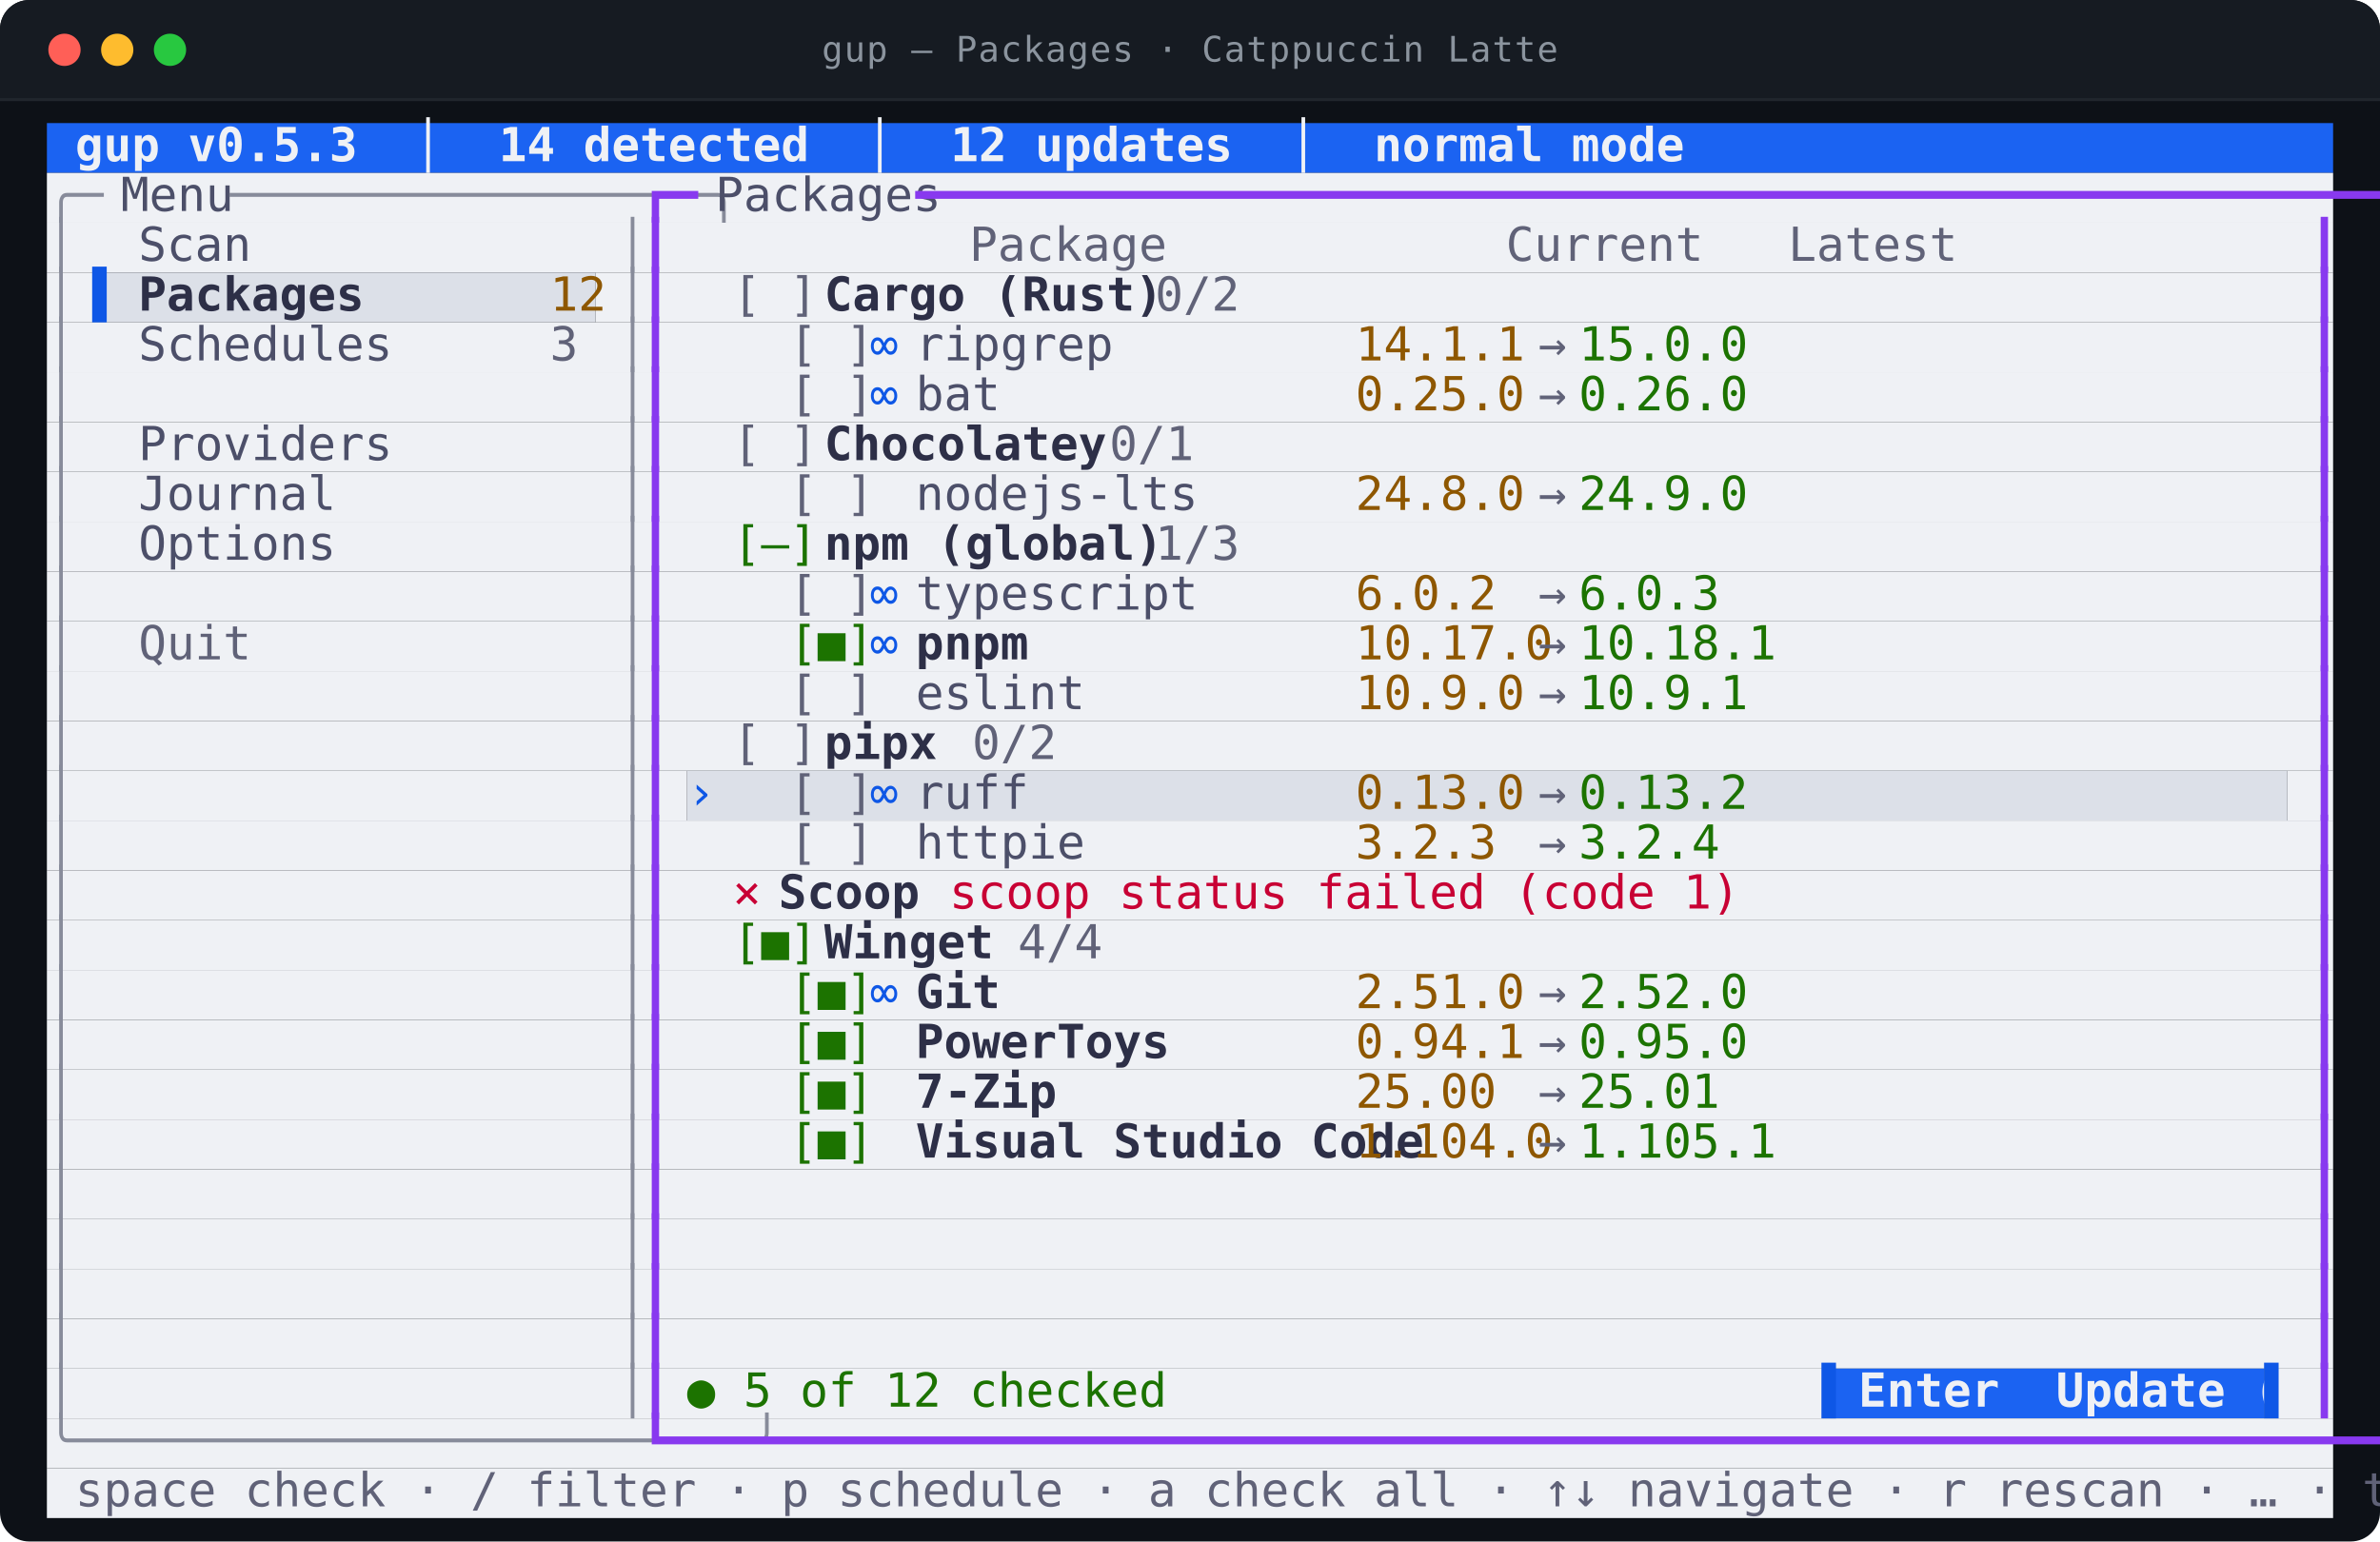
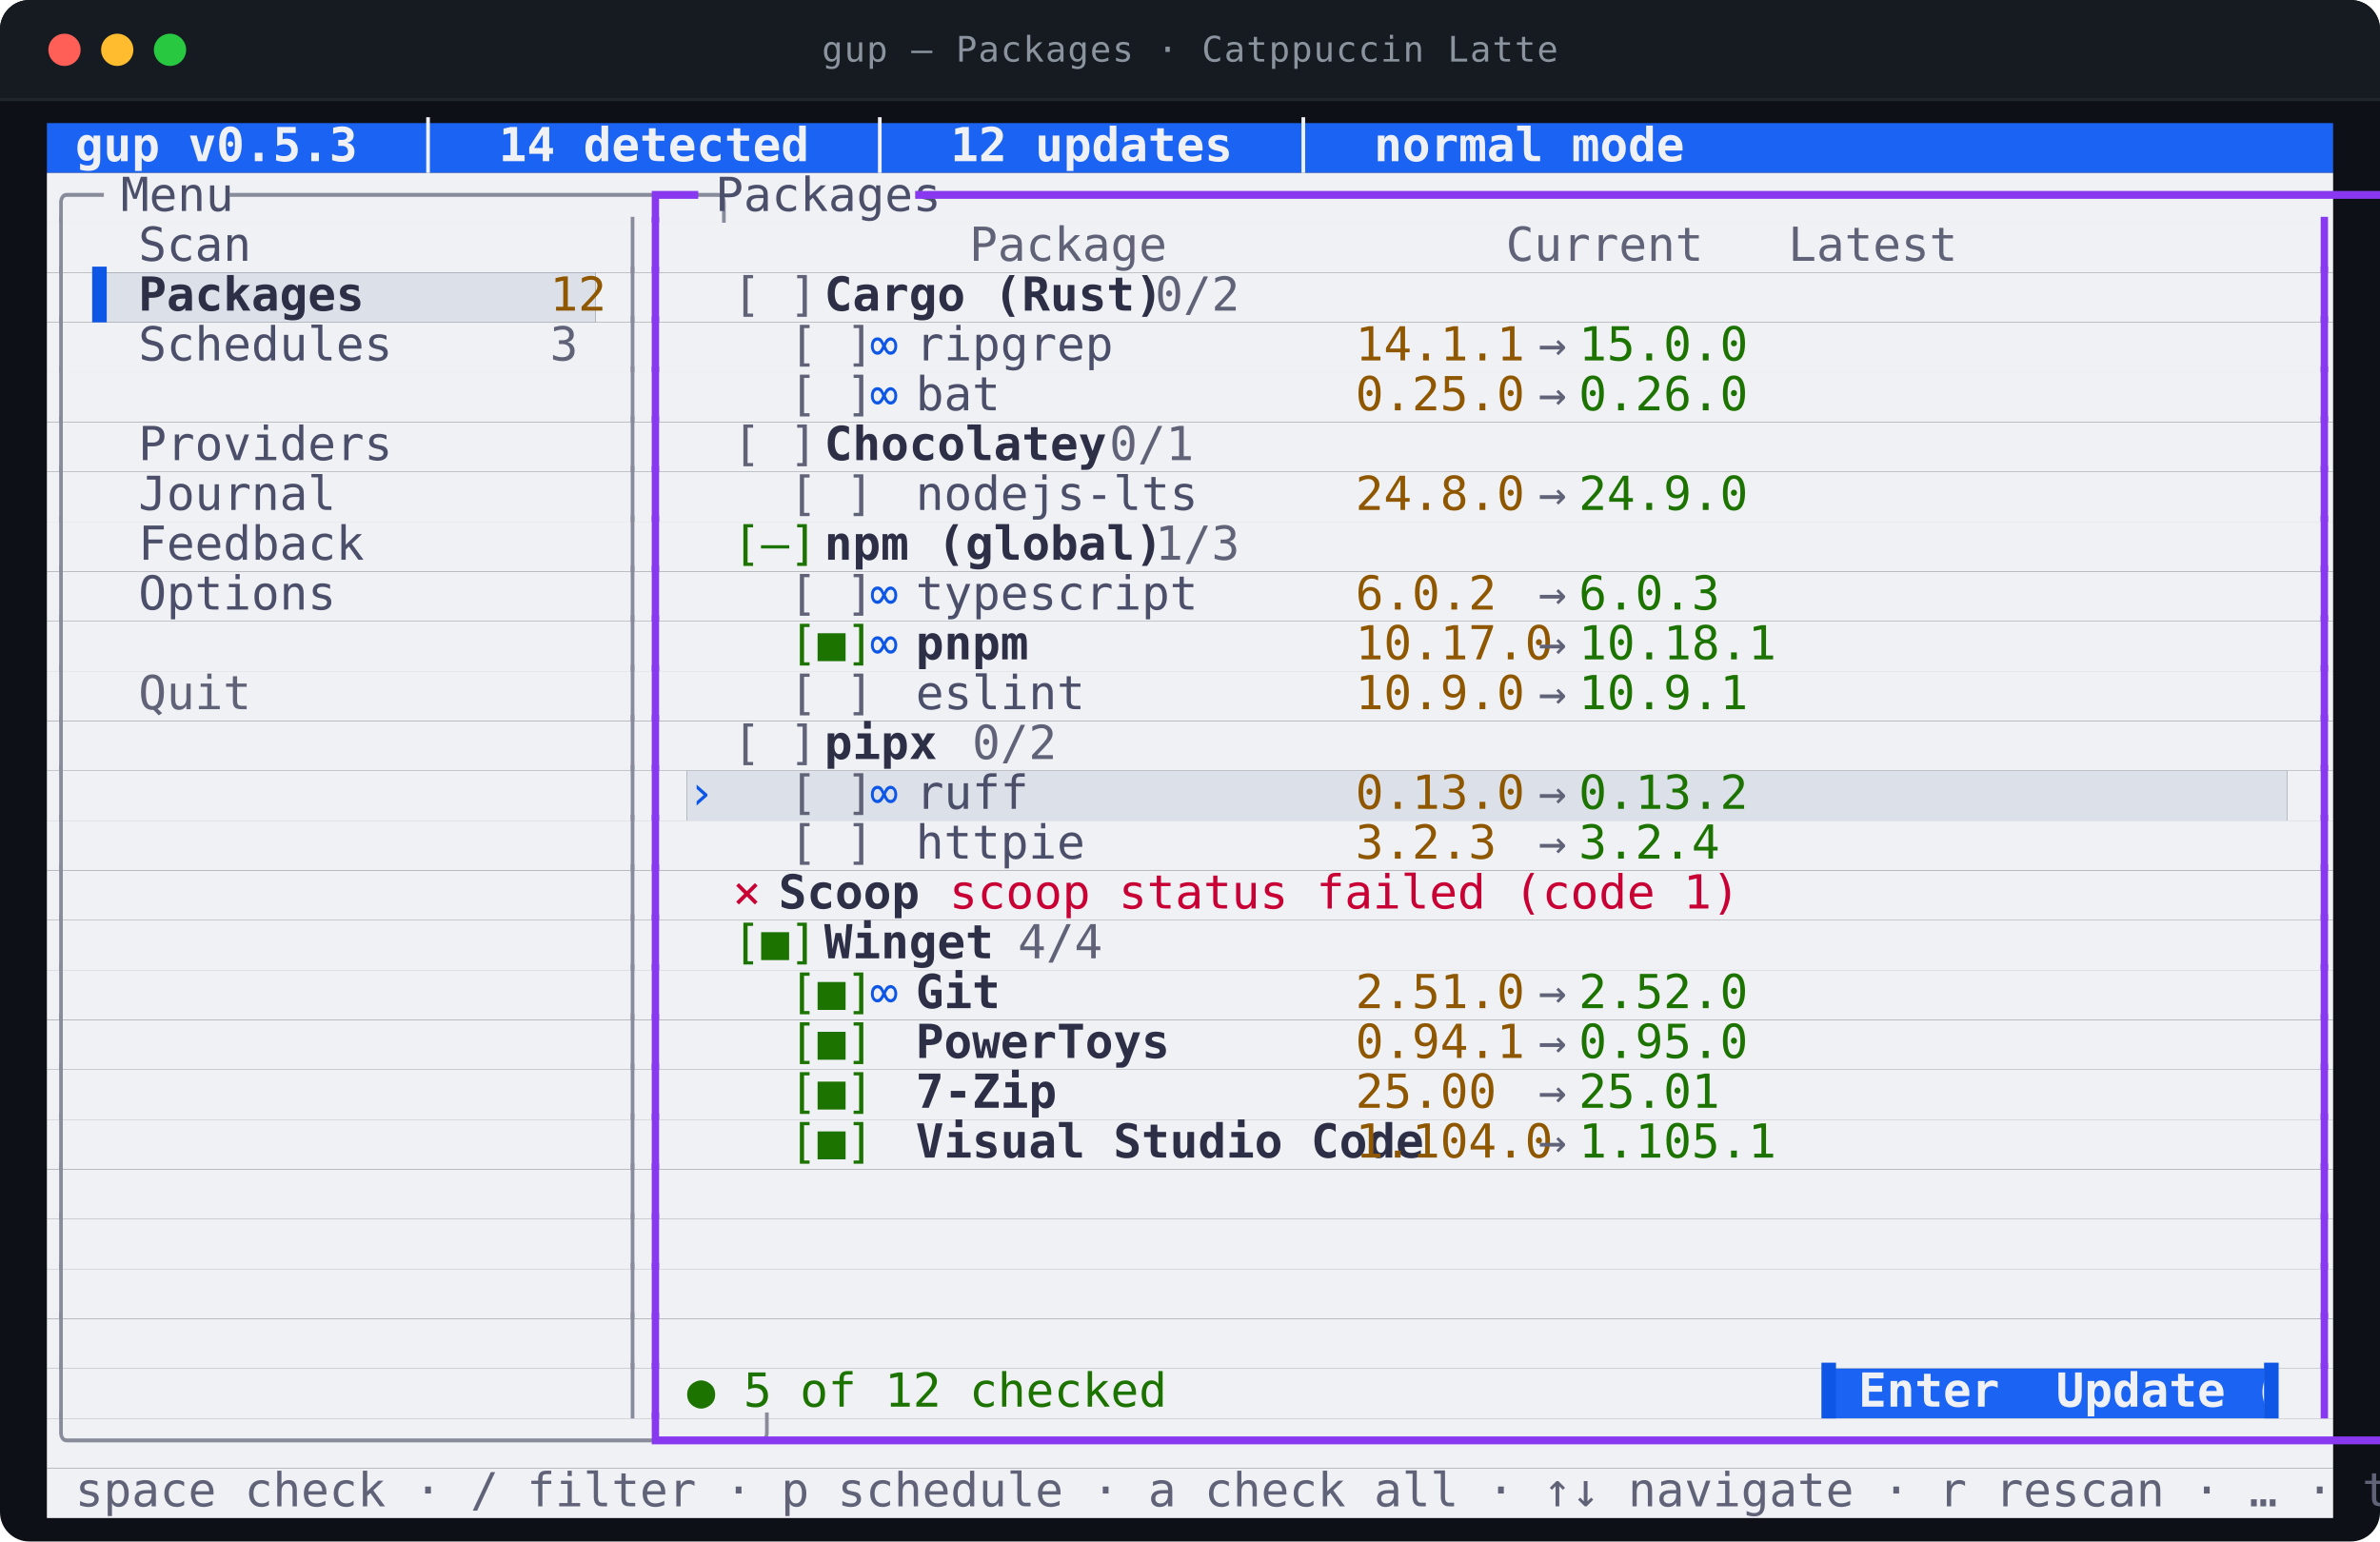
<svg xmlns="http://www.w3.org/2000/svg" viewBox="0 0 812.0 526.0" width="812.0" height="526.0" role="img" aria-labelledby="t d">
  <style>
text{font-family:ui-monospace,SFMono-Regular,"SF Mono",Menlo,Consolas,"DejaVu Sans Mono",monospace;font-size:16px}
.t{font-size:12px;letter-spacing:.4px;fill:#8b949e}
.b{font-weight:700}
.i{font-style:italic}
.u{text-decoration:underline}
.s{text-decoration:line-through}
.us{text-decoration:underline line-through}
.d{opacity:0.62}
.c0{fill:#1b63f2}
.c1{fill:#eff1f5}
.c2{fill:#dce0e8}
.c3{fill:#878b9a}
.c4{fill:#4c4f69}
.c5{fill:#8839ef}
.c6{fill:#606278}
.c7{fill:#0e57e6}
.c8{fill:#2d2f47}
.c9{fill:#8e5700}
.c10{fill:#1c7300}
.c11{fill:#c80034}
</style>
  <rect y="0.0" width="812.0" height="526.0" rx="10.0" fill="#0d1117" />
  <rect y="0.0" width="812.0" height="34.0" rx="10.0" fill="#161b22" />
  <rect y="24.0" width="812.0" height="10.0" fill="#161b22" />
  <line x1="0.0" y1="34.0" x2="812.0" y2="34.0" stroke="#21262d" />
  <circle cx="22.0" cy="17.0" r="5.5" fill="#ff5f57" />
  <circle cx="40.0" cy="17.0" r="5.5" fill="#febc2e" />
  <circle cx="58.0" cy="17.0" r="5.5" fill="#28c840" />
  <text class="t" x="406.0" y="21.0" text-anchor="middle">gup — Packages · Catppuccin Latte</text>
  <rect class="c0" x="16.0" y="42.0" width="780.0" height="17.0" />
  <rect class="c1" x="16.0" y="59.0" width="780.0" height="17.0" />
  <rect class="c1" x="16.0" y="76.0" width="780.0" height="17.0" />
  <rect class="c1" x="16.0" y="93.0" width="15.6" height="17.0" />
  <rect class="c2" x="31.6" y="93.0" width="171.6" height="17.0" />
  <rect class="c1" x="203.2" y="93.0" width="592.8" height="17.0" />
  <rect class="c1" x="16.0" y="110.0" width="780.0" height="17.0" />
  <rect class="c1" x="16.0" y="127.0" width="780.0" height="17.0" />
  <rect class="c1" x="16.0" y="144.0" width="780.0" height="17.0" />
  <rect class="c1" x="16.0" y="161.0" width="780.0" height="17.0" />
  <rect class="c1" x="16.0" y="178.0" width="780.0" height="17.0" />
  <rect class="c1" x="16.0" y="195.0" width="780.0" height="17.0" />
  <rect class="c1" x="16.0" y="212.0" width="780.0" height="17.0" />
  <rect class="c1" x="16.0" y="229.0" width="780.0" height="17.0" />
  <rect class="c1" x="16.0" y="246.0" width="780.0" height="17.0" />
  <rect class="c1" x="16.0" y="263.0" width="218.4" height="17.0" />
  <rect class="c2" x="234.4" y="263.0" width="546.0" height="17.0" />
  <rect class="c1" x="780.4" y="263.0" width="15.6" height="17.0" />
  <rect class="c1" x="16.0" y="280.0" width="780.0" height="17.0" />
  <rect class="c1" x="16.0" y="297.0" width="780.0" height="17.0" />
  <rect class="c1" x="16.0" y="314.0" width="780.0" height="17.0" />
  <rect class="c1" x="16.0" y="331.0" width="780.0" height="17.0" />
  <rect class="c1" x="16.0" y="348.0" width="780.0" height="17.0" />
  <rect class="c1" x="16.0" y="365.0" width="780.0" height="17.0" />
  <rect class="c1" x="16.0" y="382.0" width="780.0" height="17.0" />
  <rect class="c1" x="16.0" y="399.0" width="780.0" height="17.0" />
  <rect class="c1" x="16.0" y="416.0" width="780.0" height="17.0" />
  <rect class="c1" x="16.0" y="433.0" width="780.0" height="17.0" />
  <rect class="c1" x="16.0" y="450.0" width="780.0" height="17.0" />
  <rect class="c1" x="16.0" y="467.0" width="608.4" height="17.0" />
  <rect class="c0" x="624.4" y="467.0" width="148.2" height="17.0" />
  <rect class="c1" x="772.6" y="467.0" width="23.4" height="17.0" />
  <rect class="c1" x="16.0" y="484.0" width="780.0" height="17.0" />
  <rect class="c1" x="16.0" y="501.0" width="780.0" height="17.0" />
  <text class="c1 b" x="16.0" y="55.0" textLength="452.4" lengthAdjust="spacingAndGlyphs" xml:space="preserve"> gup v0.5.3  │  14 detected  │  12 updates  │  normal mode</text>
  <text class="c3" x="16.0" y="72.0" textLength="15.6" lengthAdjust="spacingAndGlyphs" xml:space="preserve">╭─</text>
  <text class="c4" x="31.6" y="72.0" textLength="46.8" lengthAdjust="spacingAndGlyphs" xml:space="preserve"> Menu </text>
  <text class="c3" x="78.4" y="72.0" textLength="140.4" lengthAdjust="spacingAndGlyphs" xml:space="preserve">─────────────────╮</text>
  <text class="c5" x="218.8" y="72.0" textLength="15.6" lengthAdjust="spacingAndGlyphs" xml:space="preserve">┏━</text>
  <text class="c4" x="234.4" y="72.0" textLength="78.0" lengthAdjust="spacingAndGlyphs" xml:space="preserve"> Packages </text>
  <text class="c5" x="312.4" y="72.0" textLength="483.6" lengthAdjust="spacingAndGlyphs" xml:space="preserve">━━━━━━━━━━━━━━━━━━━━━━━━━━━━━━━━━━━━━━━━━━━━━━━━━━━━━━━━━━━━━┓</text>
  <text class="c3" x="16.0" y="89.0" textLength="7.8" lengthAdjust="spacingAndGlyphs" xml:space="preserve">│</text>
  <text class="c4" x="47.2" y="89.0" textLength="140.4" lengthAdjust="spacingAndGlyphs" xml:space="preserve">Scan              </text>
  <text class="c3" x="211.0" y="89.0" textLength="7.8" lengthAdjust="spacingAndGlyphs" xml:space="preserve">│</text>
  <text class="c5" x="218.8" y="89.0" textLength="7.8" lengthAdjust="spacingAndGlyphs" xml:space="preserve">┃</text>
  <text class="c6" x="234.4" y="89.0" textLength="366.6" lengthAdjust="spacingAndGlyphs" xml:space="preserve">          Package            Current   Latest  </text>
  <text class="c5" x="788.2" y="89.0" textLength="7.8" lengthAdjust="spacingAndGlyphs" xml:space="preserve">┃</text>
  <text class="c3" x="16.0" y="106.0" textLength="7.8" lengthAdjust="spacingAndGlyphs" xml:space="preserve">│</text>
  <text class="c7" x="31.6" y="106.0" textLength="15.6" lengthAdjust="spacingAndGlyphs" xml:space="preserve">▌ </text>
  <text class="c8 b" x="47.2" y="106.0" textLength="140.4" lengthAdjust="spacingAndGlyphs" xml:space="preserve">Packages          </text>
  <text class="c9" x="187.6" y="106.0" textLength="15.6" lengthAdjust="spacingAndGlyphs" xml:space="preserve">12</text>
  <text class="c3" x="211.0" y="106.0" textLength="7.8" lengthAdjust="spacingAndGlyphs" xml:space="preserve">│</text>
  <text class="c5" x="218.8" y="106.0" textLength="7.8" lengthAdjust="spacingAndGlyphs" xml:space="preserve">┃</text>
  <text class="c6" x="250.0" y="106.0" textLength="31.2" lengthAdjust="spacingAndGlyphs" xml:space="preserve">[ ] </text>
  <text class="c8 b" x="281.2" y="106.0" textLength="93.6" lengthAdjust="spacingAndGlyphs" xml:space="preserve">Cargo (Rust)</text>
  <text class="c6" x="374.8" y="106.0" textLength="39.0" lengthAdjust="spacingAndGlyphs" xml:space="preserve">  0/2</text>
  <text class="c5" x="788.2" y="106.0" textLength="7.8" lengthAdjust="spacingAndGlyphs" xml:space="preserve">┃</text>
  <text class="c3" x="16.0" y="123.0" textLength="7.8" lengthAdjust="spacingAndGlyphs" xml:space="preserve">│</text>
  <text class="c4" x="47.2" y="123.0" textLength="140.4" lengthAdjust="spacingAndGlyphs" xml:space="preserve">Schedules         </text>
  <text class="c6" x="187.6" y="123.0" textLength="7.8" lengthAdjust="spacingAndGlyphs" xml:space="preserve">3</text>
  <text class="c3" x="211.0" y="123.0" textLength="7.8" lengthAdjust="spacingAndGlyphs" xml:space="preserve">│</text>
  <text class="c5" x="218.8" y="123.0" textLength="7.8" lengthAdjust="spacingAndGlyphs" xml:space="preserve">┃</text>
  <text class="c6" x="250.0" y="123.0" textLength="46.8" lengthAdjust="spacingAndGlyphs" xml:space="preserve">  [ ] </text>
  <text class="c7" x="296.8" y="123.0" textLength="15.6" lengthAdjust="spacingAndGlyphs" xml:space="preserve">∞ </text>
  <text class="c4" x="312.4" y="123.0" textLength="140.4" lengthAdjust="spacingAndGlyphs" xml:space="preserve">ripgrep           </text>
  <text class="c9" x="452.8" y="123.0" textLength="62.4" lengthAdjust="spacingAndGlyphs" xml:space="preserve"> 14.1.1 </text>
  <text class="c6" x="515.2" y="123.0" textLength="23.4" lengthAdjust="spacingAndGlyphs" xml:space="preserve"> → </text>
  <text class="c10" x="538.6" y="123.0" textLength="54.6" lengthAdjust="spacingAndGlyphs" xml:space="preserve">15.0.0 </text>
  <text class="c5" x="788.2" y="123.0" textLength="7.8" lengthAdjust="spacingAndGlyphs" xml:space="preserve">┃</text>
  <text class="c3" x="16.0" y="140.0" textLength="7.8" lengthAdjust="spacingAndGlyphs" xml:space="preserve">│</text>
  <text class="c3" x="211.0" y="140.0" textLength="7.8" lengthAdjust="spacingAndGlyphs" xml:space="preserve">│</text>
  <text class="c5" x="218.8" y="140.0" textLength="7.8" lengthAdjust="spacingAndGlyphs" xml:space="preserve">┃</text>
  <text class="c6" x="250.0" y="140.0" textLength="46.8" lengthAdjust="spacingAndGlyphs" xml:space="preserve">  [ ] </text>
  <text class="c7" x="296.8" y="140.0" textLength="15.6" lengthAdjust="spacingAndGlyphs" xml:space="preserve">∞ </text>
  <text class="c4" x="312.4" y="140.0" textLength="140.4" lengthAdjust="spacingAndGlyphs" xml:space="preserve">bat               </text>
  <text class="c9" x="452.8" y="140.0" textLength="62.4" lengthAdjust="spacingAndGlyphs" xml:space="preserve"> 0.25.0 </text>
  <text class="c6" x="515.2" y="140.0" textLength="23.4" lengthAdjust="spacingAndGlyphs" xml:space="preserve"> → </text>
  <text class="c10" x="538.6" y="140.0" textLength="54.6" lengthAdjust="spacingAndGlyphs" xml:space="preserve">0.26.0 </text>
  <text class="c5" x="788.2" y="140.0" textLength="7.8" lengthAdjust="spacingAndGlyphs" xml:space="preserve">┃</text>
  <text class="c3" x="16.0" y="157.0" textLength="7.8" lengthAdjust="spacingAndGlyphs" xml:space="preserve">│</text>
  <text class="c4" x="47.2" y="157.0" textLength="140.4" lengthAdjust="spacingAndGlyphs" xml:space="preserve">Providers         </text>
  <text class="c3" x="211.0" y="157.0" textLength="7.8" lengthAdjust="spacingAndGlyphs" xml:space="preserve">│</text>
  <text class="c5" x="218.8" y="157.0" textLength="7.8" lengthAdjust="spacingAndGlyphs" xml:space="preserve">┃</text>
  <text class="c6" x="250.0" y="157.0" textLength="31.2" lengthAdjust="spacingAndGlyphs" xml:space="preserve">[ ] </text>
  <text class="c8 b" x="281.2" y="157.0" textLength="78.0" lengthAdjust="spacingAndGlyphs" xml:space="preserve">Chocolatey</text>
  <text class="c6" x="359.2" y="157.0" textLength="39.0" lengthAdjust="spacingAndGlyphs" xml:space="preserve">  0/1</text>
  <text class="c5" x="788.2" y="157.0" textLength="7.8" lengthAdjust="spacingAndGlyphs" xml:space="preserve">┃</text>
  <text class="c3" x="16.0" y="174.0" textLength="7.8" lengthAdjust="spacingAndGlyphs" xml:space="preserve">│</text>
  <text class="c4" x="47.2" y="174.0" textLength="140.4" lengthAdjust="spacingAndGlyphs" xml:space="preserve">Journal           </text>
  <text class="c3" x="211.0" y="174.0" textLength="7.8" lengthAdjust="spacingAndGlyphs" xml:space="preserve">│</text>
  <text class="c5" x="218.8" y="174.0" textLength="7.8" lengthAdjust="spacingAndGlyphs" xml:space="preserve">┃</text>
  <text class="c6" x="250.0" y="174.0" textLength="46.8" lengthAdjust="spacingAndGlyphs" xml:space="preserve">  [ ] </text>
  <text class="c4" x="312.4" y="174.0" textLength="140.4" lengthAdjust="spacingAndGlyphs" xml:space="preserve">nodejs-lts        </text>
  <text class="c9" x="452.8" y="174.0" textLength="62.4" lengthAdjust="spacingAndGlyphs" xml:space="preserve"> 24.8.0 </text>
  <text class="c6" x="515.2" y="174.0" textLength="23.4" lengthAdjust="spacingAndGlyphs" xml:space="preserve"> → </text>
  <text class="c10" x="538.6" y="174.0" textLength="54.6" lengthAdjust="spacingAndGlyphs" xml:space="preserve">24.9.0 </text>
  <text class="c5" x="788.2" y="174.0" textLength="7.8" lengthAdjust="spacingAndGlyphs" xml:space="preserve">┃</text>
  <text class="c3" x="16.0" y="191.0" textLength="7.8" lengthAdjust="spacingAndGlyphs" xml:space="preserve">│</text>
-   <text class="c4" x="47.2" y="191.0" textLength="140.4" lengthAdjust="spacingAndGlyphs" xml:space="preserve">Options           </text>
+   <text class="c4" x="47.2" y="191.0" textLength="140.4" lengthAdjust="spacingAndGlyphs" xml:space="preserve">Feedback          </text>
  <text class="c3" x="211.0" y="191.0" textLength="7.8" lengthAdjust="spacingAndGlyphs" xml:space="preserve">│</text>
  <text class="c5" x="218.8" y="191.0" textLength="7.8" lengthAdjust="spacingAndGlyphs" xml:space="preserve">┃</text>
  <text class="c10" x="250.0" y="191.0" textLength="31.2" lengthAdjust="spacingAndGlyphs" xml:space="preserve">[–] </text>
  <text class="c8 b" x="281.2" y="191.0" textLength="93.6" lengthAdjust="spacingAndGlyphs" xml:space="preserve">npm (global)</text>
  <text class="c6" x="374.8" y="191.0" textLength="39.0" lengthAdjust="spacingAndGlyphs" xml:space="preserve">  1/3</text>
  <text class="c5" x="788.2" y="191.0" textLength="7.8" lengthAdjust="spacingAndGlyphs" xml:space="preserve">┃</text>
  <text class="c3" x="16.0" y="208.0" textLength="7.8" lengthAdjust="spacingAndGlyphs" xml:space="preserve">│</text>
+   <text class="c4" x="47.2" y="208.0" textLength="140.4" lengthAdjust="spacingAndGlyphs" xml:space="preserve">Options           </text>
  <text class="c3" x="211.0" y="208.0" textLength="7.8" lengthAdjust="spacingAndGlyphs" xml:space="preserve">│</text>
  <text class="c5" x="218.8" y="208.0" textLength="7.8" lengthAdjust="spacingAndGlyphs" xml:space="preserve">┃</text>
  <text class="c6" x="250.0" y="208.0" textLength="46.8" lengthAdjust="spacingAndGlyphs" xml:space="preserve">  [ ] </text>
  <text class="c7" x="296.8" y="208.0" textLength="15.6" lengthAdjust="spacingAndGlyphs" xml:space="preserve">∞ </text>
  <text class="c4" x="312.4" y="208.0" textLength="140.4" lengthAdjust="spacingAndGlyphs" xml:space="preserve">typescript        </text>
  <text class="c9" x="452.8" y="208.0" textLength="62.4" lengthAdjust="spacingAndGlyphs" xml:space="preserve"> 6.0.2  </text>
  <text class="c6" x="515.2" y="208.0" textLength="23.4" lengthAdjust="spacingAndGlyphs" xml:space="preserve"> → </text>
  <text class="c10" x="538.6" y="208.0" textLength="54.6" lengthAdjust="spacingAndGlyphs" xml:space="preserve">6.0.3  </text>
  <text class="c5" x="788.2" y="208.0" textLength="7.8" lengthAdjust="spacingAndGlyphs" xml:space="preserve">┃</text>
  <text class="c3" x="16.0" y="225.0" textLength="7.8" lengthAdjust="spacingAndGlyphs" xml:space="preserve">│</text>
-   <text class="c6" x="47.2" y="225.0" textLength="140.4" lengthAdjust="spacingAndGlyphs" xml:space="preserve">Quit              </text>
  <text class="c3" x="211.0" y="225.0" textLength="7.8" lengthAdjust="spacingAndGlyphs" xml:space="preserve">│</text>
  <text class="c5" x="218.8" y="225.0" textLength="7.8" lengthAdjust="spacingAndGlyphs" xml:space="preserve">┃</text>
  <text class="c10" x="250.0" y="225.0" textLength="46.8" lengthAdjust="spacingAndGlyphs" xml:space="preserve">  [■] </text>
  <text class="c7" x="296.8" y="225.0" textLength="15.6" lengthAdjust="spacingAndGlyphs" xml:space="preserve">∞ </text>
  <text class="c8 b" x="312.4" y="225.0" textLength="140.4" lengthAdjust="spacingAndGlyphs" xml:space="preserve">pnpm              </text>
  <text class="c9" x="452.8" y="225.0" textLength="62.4" lengthAdjust="spacingAndGlyphs" xml:space="preserve"> 10.17.0</text>
  <text class="c6" x="515.2" y="225.0" textLength="23.4" lengthAdjust="spacingAndGlyphs" xml:space="preserve"> → </text>
  <text class="c10" x="538.6" y="225.0" textLength="54.6" lengthAdjust="spacingAndGlyphs" xml:space="preserve">10.18.1</text>
  <text class="c5" x="788.2" y="225.0" textLength="7.8" lengthAdjust="spacingAndGlyphs" xml:space="preserve">┃</text>
  <text class="c3" x="16.0" y="242.0" textLength="7.8" lengthAdjust="spacingAndGlyphs" xml:space="preserve">│</text>
+   <text class="c6" x="47.2" y="242.0" textLength="140.4" lengthAdjust="spacingAndGlyphs" xml:space="preserve">Quit              </text>
  <text class="c3" x="211.0" y="242.0" textLength="7.8" lengthAdjust="spacingAndGlyphs" xml:space="preserve">│</text>
  <text class="c5" x="218.8" y="242.0" textLength="7.8" lengthAdjust="spacingAndGlyphs" xml:space="preserve">┃</text>
  <text class="c6" x="250.0" y="242.0" textLength="46.8" lengthAdjust="spacingAndGlyphs" xml:space="preserve">  [ ] </text>
  <text class="c4" x="312.4" y="242.0" textLength="140.4" lengthAdjust="spacingAndGlyphs" xml:space="preserve">eslint            </text>
  <text class="c9" x="452.8" y="242.0" textLength="62.4" lengthAdjust="spacingAndGlyphs" xml:space="preserve"> 10.9.0 </text>
  <text class="c6" x="515.2" y="242.0" textLength="23.4" lengthAdjust="spacingAndGlyphs" xml:space="preserve"> → </text>
  <text class="c10" x="538.6" y="242.0" textLength="54.6" lengthAdjust="spacingAndGlyphs" xml:space="preserve">10.9.1 </text>
  <text class="c5" x="788.2" y="242.0" textLength="7.8" lengthAdjust="spacingAndGlyphs" xml:space="preserve">┃</text>
  <text class="c3" x="16.0" y="259.0" textLength="7.8" lengthAdjust="spacingAndGlyphs" xml:space="preserve">│</text>
  <text class="c3" x="211.0" y="259.0" textLength="7.8" lengthAdjust="spacingAndGlyphs" xml:space="preserve">│</text>
  <text class="c5" x="218.8" y="259.0" textLength="7.8" lengthAdjust="spacingAndGlyphs" xml:space="preserve">┃</text>
  <text class="c6" x="250.0" y="259.0" textLength="31.2" lengthAdjust="spacingAndGlyphs" xml:space="preserve">[ ] </text>
  <text class="c8 b" x="281.2" y="259.0" textLength="31.2" lengthAdjust="spacingAndGlyphs" xml:space="preserve">pipx</text>
  <text class="c6" x="312.4" y="259.0" textLength="39.0" lengthAdjust="spacingAndGlyphs" xml:space="preserve">  0/2</text>
  <text class="c5" x="788.2" y="259.0" textLength="7.8" lengthAdjust="spacingAndGlyphs" xml:space="preserve">┃</text>
  <text class="c3" x="16.0" y="276.0" textLength="7.8" lengthAdjust="spacingAndGlyphs" xml:space="preserve">│</text>
  <text class="c3" x="211.0" y="276.0" textLength="7.8" lengthAdjust="spacingAndGlyphs" xml:space="preserve">│</text>
  <text class="c5" x="218.8" y="276.0" textLength="7.8" lengthAdjust="spacingAndGlyphs" xml:space="preserve">┃</text>
  <text class="c7" x="234.4" y="276.0" textLength="15.6" lengthAdjust="spacingAndGlyphs" xml:space="preserve">› </text>
  <text class="c6" x="250.0" y="276.0" textLength="46.8" lengthAdjust="spacingAndGlyphs" xml:space="preserve">  [ ] </text>
  <text class="c7" x="296.8" y="276.0" textLength="15.6" lengthAdjust="spacingAndGlyphs" xml:space="preserve">∞ </text>
  <text class="c4" x="312.4" y="276.0" textLength="140.4" lengthAdjust="spacingAndGlyphs" xml:space="preserve">ruff              </text>
  <text class="c9" x="452.8" y="276.0" textLength="62.4" lengthAdjust="spacingAndGlyphs" xml:space="preserve"> 0.13.0 </text>
  <text class="c6" x="515.2" y="276.0" textLength="23.4" lengthAdjust="spacingAndGlyphs" xml:space="preserve"> → </text>
  <text class="c10" x="538.6" y="276.0" textLength="54.6" lengthAdjust="spacingAndGlyphs" xml:space="preserve">0.13.2 </text>
  <text class="c5" x="788.2" y="276.0" textLength="7.8" lengthAdjust="spacingAndGlyphs" xml:space="preserve">┃</text>
  <text class="c3" x="16.0" y="293.0" textLength="7.8" lengthAdjust="spacingAndGlyphs" xml:space="preserve">│</text>
  <text class="c3" x="211.0" y="293.0" textLength="7.8" lengthAdjust="spacingAndGlyphs" xml:space="preserve">│</text>
  <text class="c5" x="218.8" y="293.0" textLength="7.8" lengthAdjust="spacingAndGlyphs" xml:space="preserve">┃</text>
  <text class="c6" x="250.0" y="293.0" textLength="46.8" lengthAdjust="spacingAndGlyphs" xml:space="preserve">  [ ] </text>
  <text class="c4" x="312.4" y="293.0" textLength="140.4" lengthAdjust="spacingAndGlyphs" xml:space="preserve">httpie            </text>
  <text class="c9" x="452.8" y="293.0" textLength="62.4" lengthAdjust="spacingAndGlyphs" xml:space="preserve"> 3.2.3  </text>
  <text class="c6" x="515.2" y="293.0" textLength="23.4" lengthAdjust="spacingAndGlyphs" xml:space="preserve"> → </text>
  <text class="c10" x="538.6" y="293.0" textLength="54.6" lengthAdjust="spacingAndGlyphs" xml:space="preserve">3.2.4  </text>
  <text class="c5" x="788.2" y="293.0" textLength="7.8" lengthAdjust="spacingAndGlyphs" xml:space="preserve">┃</text>
  <text class="c3" x="16.0" y="310.0" textLength="7.8" lengthAdjust="spacingAndGlyphs" xml:space="preserve">│</text>
  <text class="c3" x="211.0" y="310.0" textLength="7.8" lengthAdjust="spacingAndGlyphs" xml:space="preserve">│</text>
  <text class="c5" x="218.8" y="310.0" textLength="7.8" lengthAdjust="spacingAndGlyphs" xml:space="preserve">┃</text>
  <text class="c11" x="250.0" y="310.0" textLength="15.6" lengthAdjust="spacingAndGlyphs" xml:space="preserve">× </text>
  <text class="c8 b" x="265.6" y="310.0" textLength="39.0" lengthAdjust="spacingAndGlyphs" xml:space="preserve">Scoop</text>
  <text class="c11" x="304.6" y="310.0" textLength="234.0" lengthAdjust="spacingAndGlyphs" xml:space="preserve">  scoop status failed (code 1)</text>
  <text class="c5" x="788.2" y="310.0" textLength="7.8" lengthAdjust="spacingAndGlyphs" xml:space="preserve">┃</text>
  <text class="c3" x="16.0" y="327.0" textLength="7.8" lengthAdjust="spacingAndGlyphs" xml:space="preserve">│</text>
  <text class="c3" x="211.0" y="327.0" textLength="7.8" lengthAdjust="spacingAndGlyphs" xml:space="preserve">│</text>
  <text class="c5" x="218.8" y="327.0" textLength="7.8" lengthAdjust="spacingAndGlyphs" xml:space="preserve">┃</text>
  <text class="c10" x="250.0" y="327.0" textLength="31.2" lengthAdjust="spacingAndGlyphs" xml:space="preserve">[■] </text>
  <text class="c8 b" x="281.2" y="327.0" textLength="46.8" lengthAdjust="spacingAndGlyphs" xml:space="preserve">Winget</text>
  <text class="c6" x="328.0" y="327.0" textLength="39.0" lengthAdjust="spacingAndGlyphs" xml:space="preserve">  4/4</text>
  <text class="c5" x="788.2" y="327.0" textLength="7.8" lengthAdjust="spacingAndGlyphs" xml:space="preserve">┃</text>
  <text class="c3" x="16.0" y="344.0" textLength="7.8" lengthAdjust="spacingAndGlyphs" xml:space="preserve">│</text>
  <text class="c3" x="211.0" y="344.0" textLength="7.8" lengthAdjust="spacingAndGlyphs" xml:space="preserve">│</text>
  <text class="c5" x="218.8" y="344.0" textLength="7.8" lengthAdjust="spacingAndGlyphs" xml:space="preserve">┃</text>
  <text class="c10" x="250.0" y="344.0" textLength="46.8" lengthAdjust="spacingAndGlyphs" xml:space="preserve">  [■] </text>
  <text class="c7" x="296.8" y="344.0" textLength="15.6" lengthAdjust="spacingAndGlyphs" xml:space="preserve">∞ </text>
  <text class="c8 b" x="312.4" y="344.0" textLength="140.4" lengthAdjust="spacingAndGlyphs" xml:space="preserve">Git               </text>
  <text class="c9" x="452.8" y="344.0" textLength="62.4" lengthAdjust="spacingAndGlyphs" xml:space="preserve"> 2.51.0 </text>
  <text class="c6" x="515.2" y="344.0" textLength="23.4" lengthAdjust="spacingAndGlyphs" xml:space="preserve"> → </text>
  <text class="c10" x="538.6" y="344.0" textLength="54.6" lengthAdjust="spacingAndGlyphs" xml:space="preserve">2.52.0 </text>
  <text class="c5" x="788.2" y="344.0" textLength="7.8" lengthAdjust="spacingAndGlyphs" xml:space="preserve">┃</text>
  <text class="c3" x="16.0" y="361.0" textLength="7.8" lengthAdjust="spacingAndGlyphs" xml:space="preserve">│</text>
  <text class="c3" x="211.0" y="361.0" textLength="7.8" lengthAdjust="spacingAndGlyphs" xml:space="preserve">│</text>
  <text class="c5" x="218.8" y="361.0" textLength="7.8" lengthAdjust="spacingAndGlyphs" xml:space="preserve">┃</text>
  <text class="c10" x="250.0" y="361.0" textLength="46.8" lengthAdjust="spacingAndGlyphs" xml:space="preserve">  [■] </text>
  <text class="c8 b" x="312.4" y="361.0" textLength="140.4" lengthAdjust="spacingAndGlyphs" xml:space="preserve">PowerToys         </text>
  <text class="c9" x="452.8" y="361.0" textLength="62.4" lengthAdjust="spacingAndGlyphs" xml:space="preserve"> 0.94.1 </text>
  <text class="c6" x="515.2" y="361.0" textLength="23.4" lengthAdjust="spacingAndGlyphs" xml:space="preserve"> → </text>
  <text class="c10" x="538.6" y="361.0" textLength="54.6" lengthAdjust="spacingAndGlyphs" xml:space="preserve">0.95.0 </text>
  <text class="c5" x="788.2" y="361.0" textLength="7.8" lengthAdjust="spacingAndGlyphs" xml:space="preserve">┃</text>
  <text class="c3" x="16.0" y="378.0" textLength="7.8" lengthAdjust="spacingAndGlyphs" xml:space="preserve">│</text>
  <text class="c3" x="211.0" y="378.0" textLength="7.8" lengthAdjust="spacingAndGlyphs" xml:space="preserve">│</text>
  <text class="c5" x="218.8" y="378.0" textLength="7.8" lengthAdjust="spacingAndGlyphs" xml:space="preserve">┃</text>
  <text class="c10" x="250.0" y="378.0" textLength="46.8" lengthAdjust="spacingAndGlyphs" xml:space="preserve">  [■] </text>
  <text class="c8 b" x="312.4" y="378.0" textLength="140.4" lengthAdjust="spacingAndGlyphs" xml:space="preserve">7-Zip             </text>
  <text class="c9" x="452.8" y="378.0" textLength="62.4" lengthAdjust="spacingAndGlyphs" xml:space="preserve"> 25.00  </text>
  <text class="c6" x="515.2" y="378.0" textLength="23.4" lengthAdjust="spacingAndGlyphs" xml:space="preserve"> → </text>
  <text class="c10" x="538.6" y="378.0" textLength="54.6" lengthAdjust="spacingAndGlyphs" xml:space="preserve">25.01  </text>
  <text class="c5" x="788.2" y="378.0" textLength="7.8" lengthAdjust="spacingAndGlyphs" xml:space="preserve">┃</text>
  <text class="c3" x="16.0" y="395.0" textLength="7.8" lengthAdjust="spacingAndGlyphs" xml:space="preserve">│</text>
  <text class="c3" x="211.0" y="395.0" textLength="7.8" lengthAdjust="spacingAndGlyphs" xml:space="preserve">│</text>
  <text class="c5" x="218.8" y="395.0" textLength="7.8" lengthAdjust="spacingAndGlyphs" xml:space="preserve">┃</text>
  <text class="c10" x="250.0" y="395.0" textLength="46.8" lengthAdjust="spacingAndGlyphs" xml:space="preserve">  [■] </text>
  <text class="c8 b" x="312.4" y="395.0" textLength="140.4" lengthAdjust="spacingAndGlyphs" xml:space="preserve">Visual Studio Code</text>
  <text class="c9" x="452.8" y="395.0" textLength="62.4" lengthAdjust="spacingAndGlyphs" xml:space="preserve"> 1.104.0</text>
  <text class="c6" x="515.2" y="395.0" textLength="23.4" lengthAdjust="spacingAndGlyphs" xml:space="preserve"> → </text>
  <text class="c10" x="538.6" y="395.0" textLength="54.6" lengthAdjust="spacingAndGlyphs" xml:space="preserve">1.105.1</text>
  <text class="c5" x="788.2" y="395.0" textLength="7.8" lengthAdjust="spacingAndGlyphs" xml:space="preserve">┃</text>
  <text class="c3" x="16.0" y="412.0" textLength="7.8" lengthAdjust="spacingAndGlyphs" xml:space="preserve">│</text>
  <text class="c3" x="211.0" y="412.0" textLength="7.8" lengthAdjust="spacingAndGlyphs" xml:space="preserve">│</text>
  <text class="c5" x="218.8" y="412.0" textLength="7.8" lengthAdjust="spacingAndGlyphs" xml:space="preserve">┃</text>
  <text class="c5" x="788.2" y="412.0" textLength="7.8" lengthAdjust="spacingAndGlyphs" xml:space="preserve">┃</text>
  <text class="c3" x="16.0" y="429.0" textLength="7.8" lengthAdjust="spacingAndGlyphs" xml:space="preserve">│</text>
  <text class="c3" x="211.0" y="429.0" textLength="7.8" lengthAdjust="spacingAndGlyphs" xml:space="preserve">│</text>
  <text class="c5" x="218.8" y="429.0" textLength="7.8" lengthAdjust="spacingAndGlyphs" xml:space="preserve">┃</text>
  <text class="c5" x="788.2" y="429.0" textLength="7.8" lengthAdjust="spacingAndGlyphs" xml:space="preserve">┃</text>
  <text class="c3" x="16.0" y="446.0" textLength="7.8" lengthAdjust="spacingAndGlyphs" xml:space="preserve">│</text>
  <text class="c3" x="211.0" y="446.0" textLength="7.8" lengthAdjust="spacingAndGlyphs" xml:space="preserve">│</text>
  <text class="c5" x="218.8" y="446.0" textLength="7.8" lengthAdjust="spacingAndGlyphs" xml:space="preserve">┃</text>
  <text class="c5" x="788.2" y="446.0" textLength="7.8" lengthAdjust="spacingAndGlyphs" xml:space="preserve">┃</text>
  <text class="c3" x="16.0" y="463.0" textLength="7.8" lengthAdjust="spacingAndGlyphs" xml:space="preserve">│</text>
  <text class="c3" x="211.0" y="463.0" textLength="7.8" lengthAdjust="spacingAndGlyphs" xml:space="preserve">│</text>
  <text class="c5" x="218.8" y="463.0" textLength="7.8" lengthAdjust="spacingAndGlyphs" xml:space="preserve">┃</text>
  <text class="c5" x="788.2" y="463.0" textLength="7.8" lengthAdjust="spacingAndGlyphs" xml:space="preserve">┃</text>
  <text class="c3" x="16.0" y="480.0" textLength="7.8" lengthAdjust="spacingAndGlyphs" xml:space="preserve">│</text>
  <text class="c3" x="211.0" y="480.0" textLength="7.8" lengthAdjust="spacingAndGlyphs" xml:space="preserve">│</text>
  <text class="c5" x="218.8" y="480.0" textLength="7.8" lengthAdjust="spacingAndGlyphs" xml:space="preserve">┃</text>
  <text class="c10" x="234.4" y="480.0" textLength="374.4" lengthAdjust="spacingAndGlyphs" xml:space="preserve">● 5 of 12 checked                               </text>
  <text class="c7" x="616.6" y="480.0" textLength="7.8" lengthAdjust="spacingAndGlyphs" xml:space="preserve">▐</text>
  <text class="c1 b" x="624.4" y="480.0" textLength="148.2" lengthAdjust="spacingAndGlyphs" xml:space="preserve"> Enter  Update (5) </text>
  <text class="c7" x="772.6" y="480.0" textLength="7.8" lengthAdjust="spacingAndGlyphs" xml:space="preserve">▌</text>
  <text class="c5" x="788.2" y="480.0" textLength="7.8" lengthAdjust="spacingAndGlyphs" xml:space="preserve">┃</text>
  <text class="c3" x="16.0" y="497.0" textLength="202.8" lengthAdjust="spacingAndGlyphs" xml:space="preserve">╰────────────────────────╯</text>
  <text class="c5" x="218.8" y="497.0" textLength="577.2" lengthAdjust="spacingAndGlyphs" xml:space="preserve">┗━━━━━━━━━━━━━━━━━━━━━━━━━━━━━━━━━━━━━━━━━━━━━━━━━━━━━━━━━━━━━━━━━━━━━━━━┛</text>
  <text class="c6" x="16.0" y="514.0" textLength="772.2" lengthAdjust="spacingAndGlyphs" xml:space="preserve"> space check · / filter · p schedule · a check all · ↑↓ navigate · r rescan · … · tab menu · q quit</text>
</svg>
